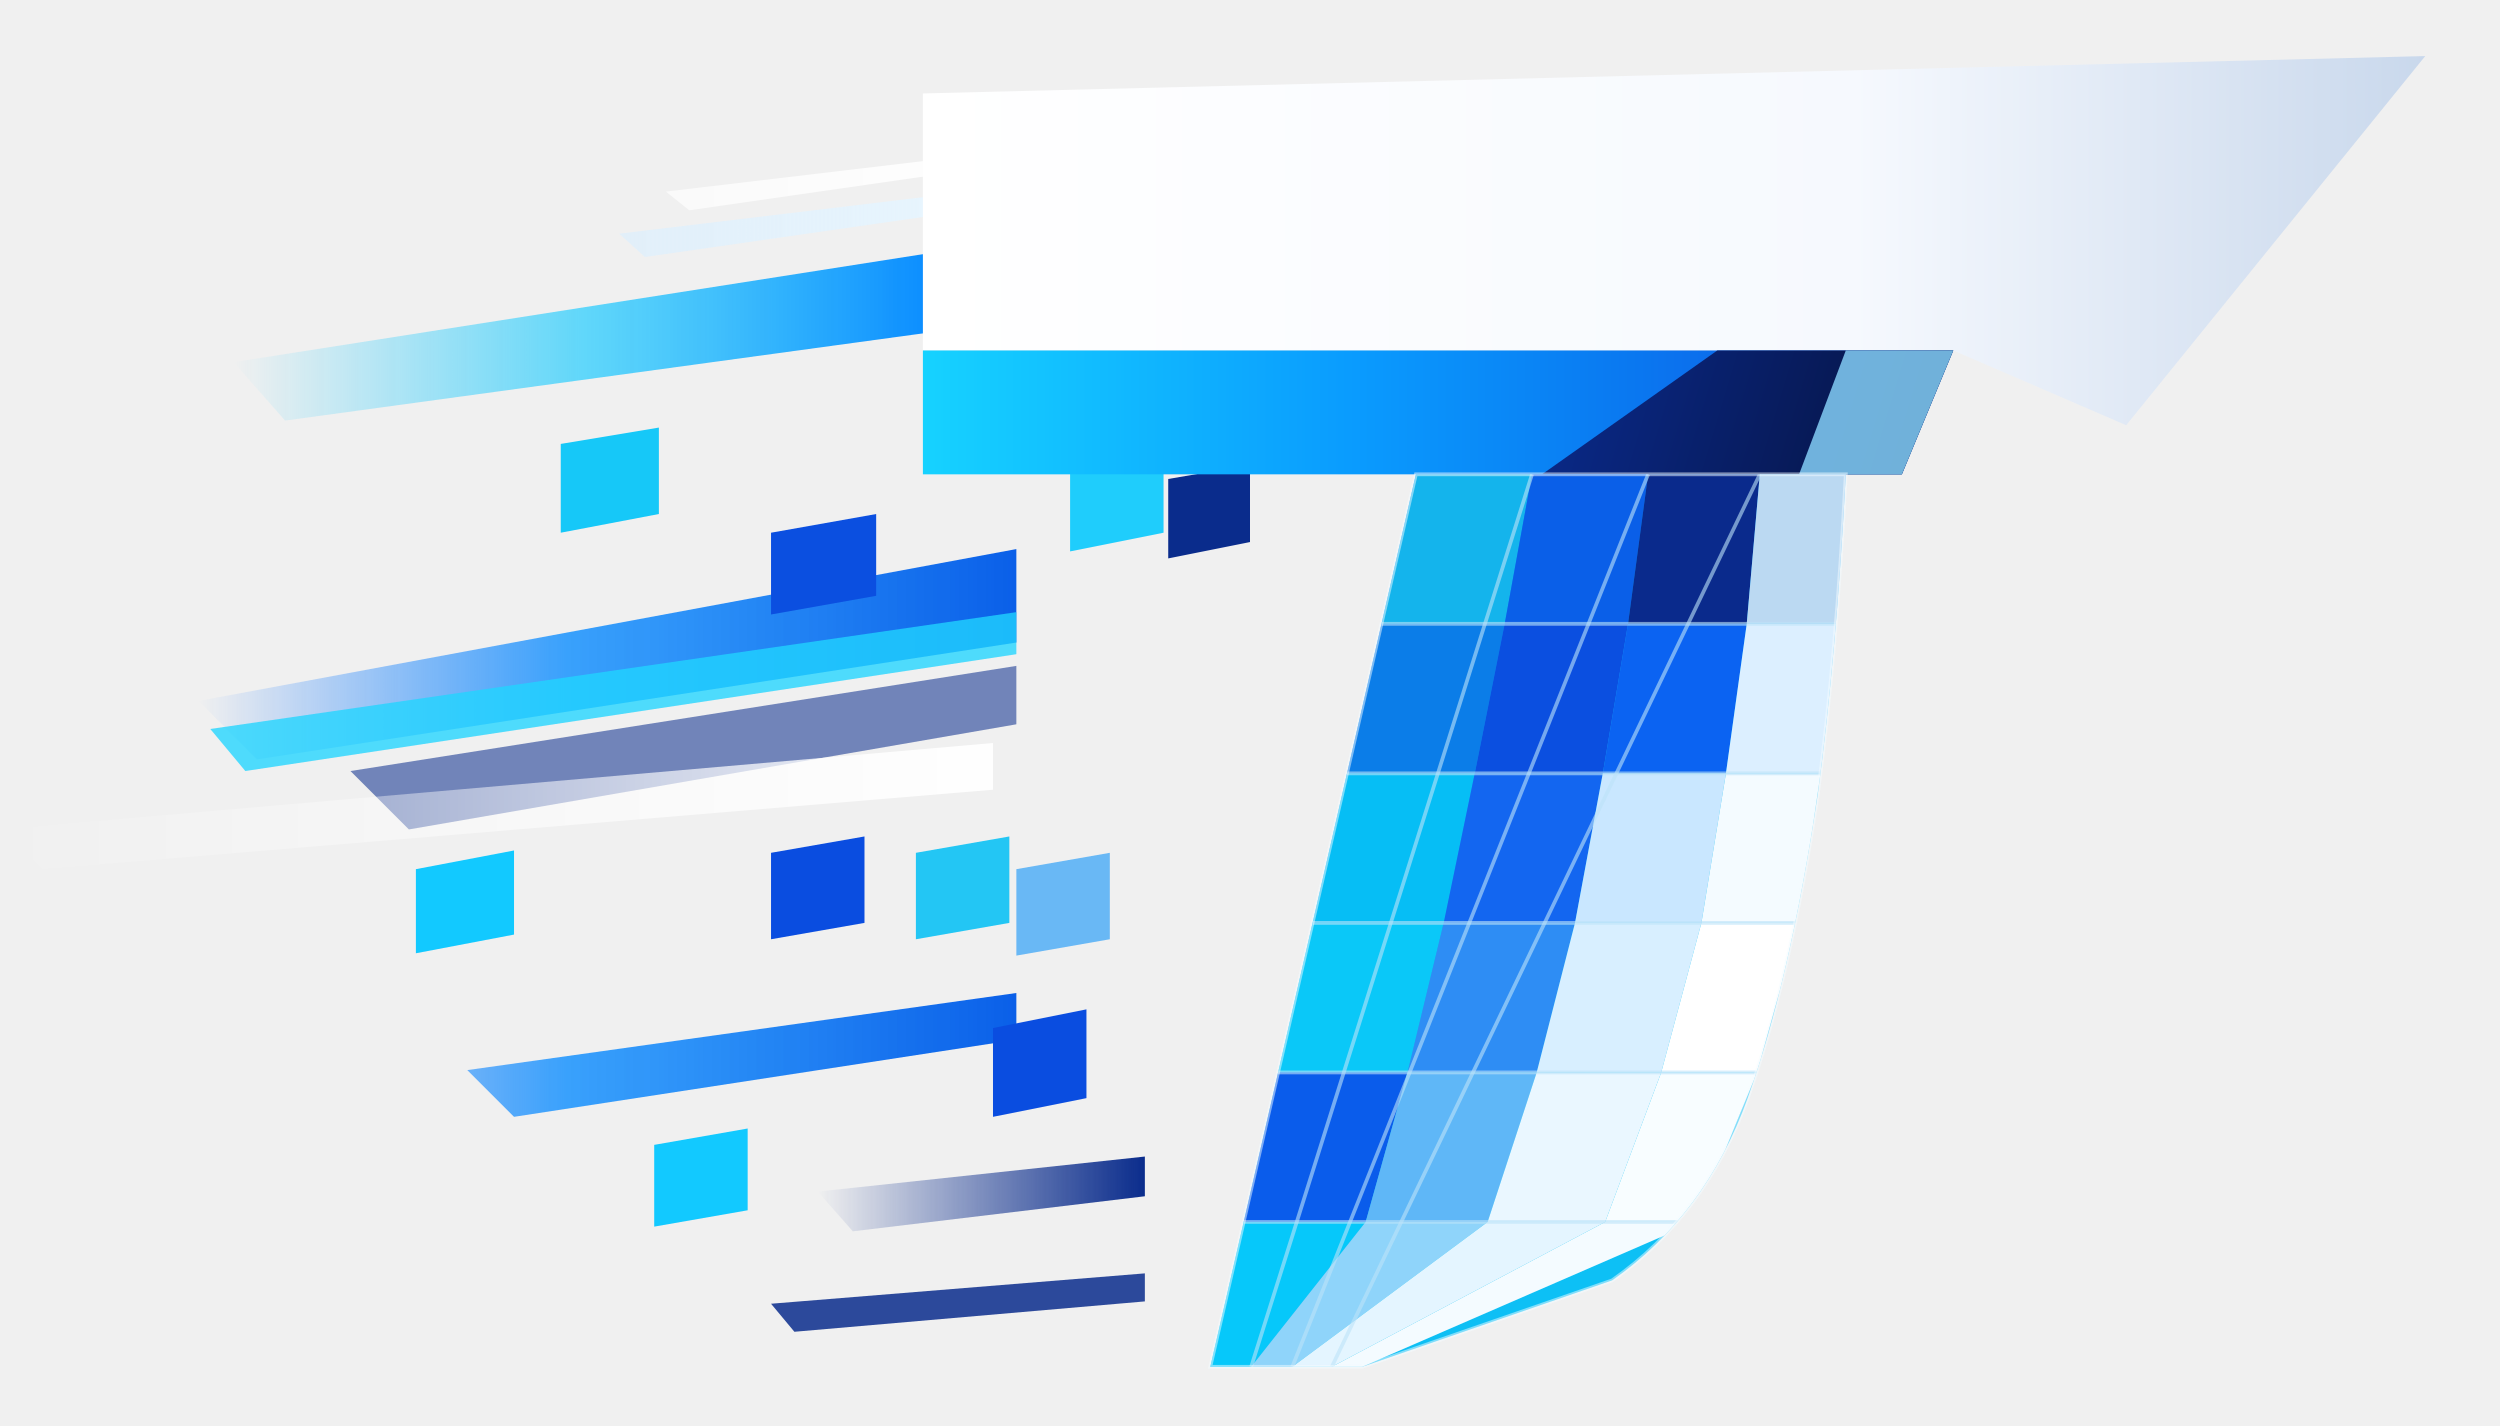
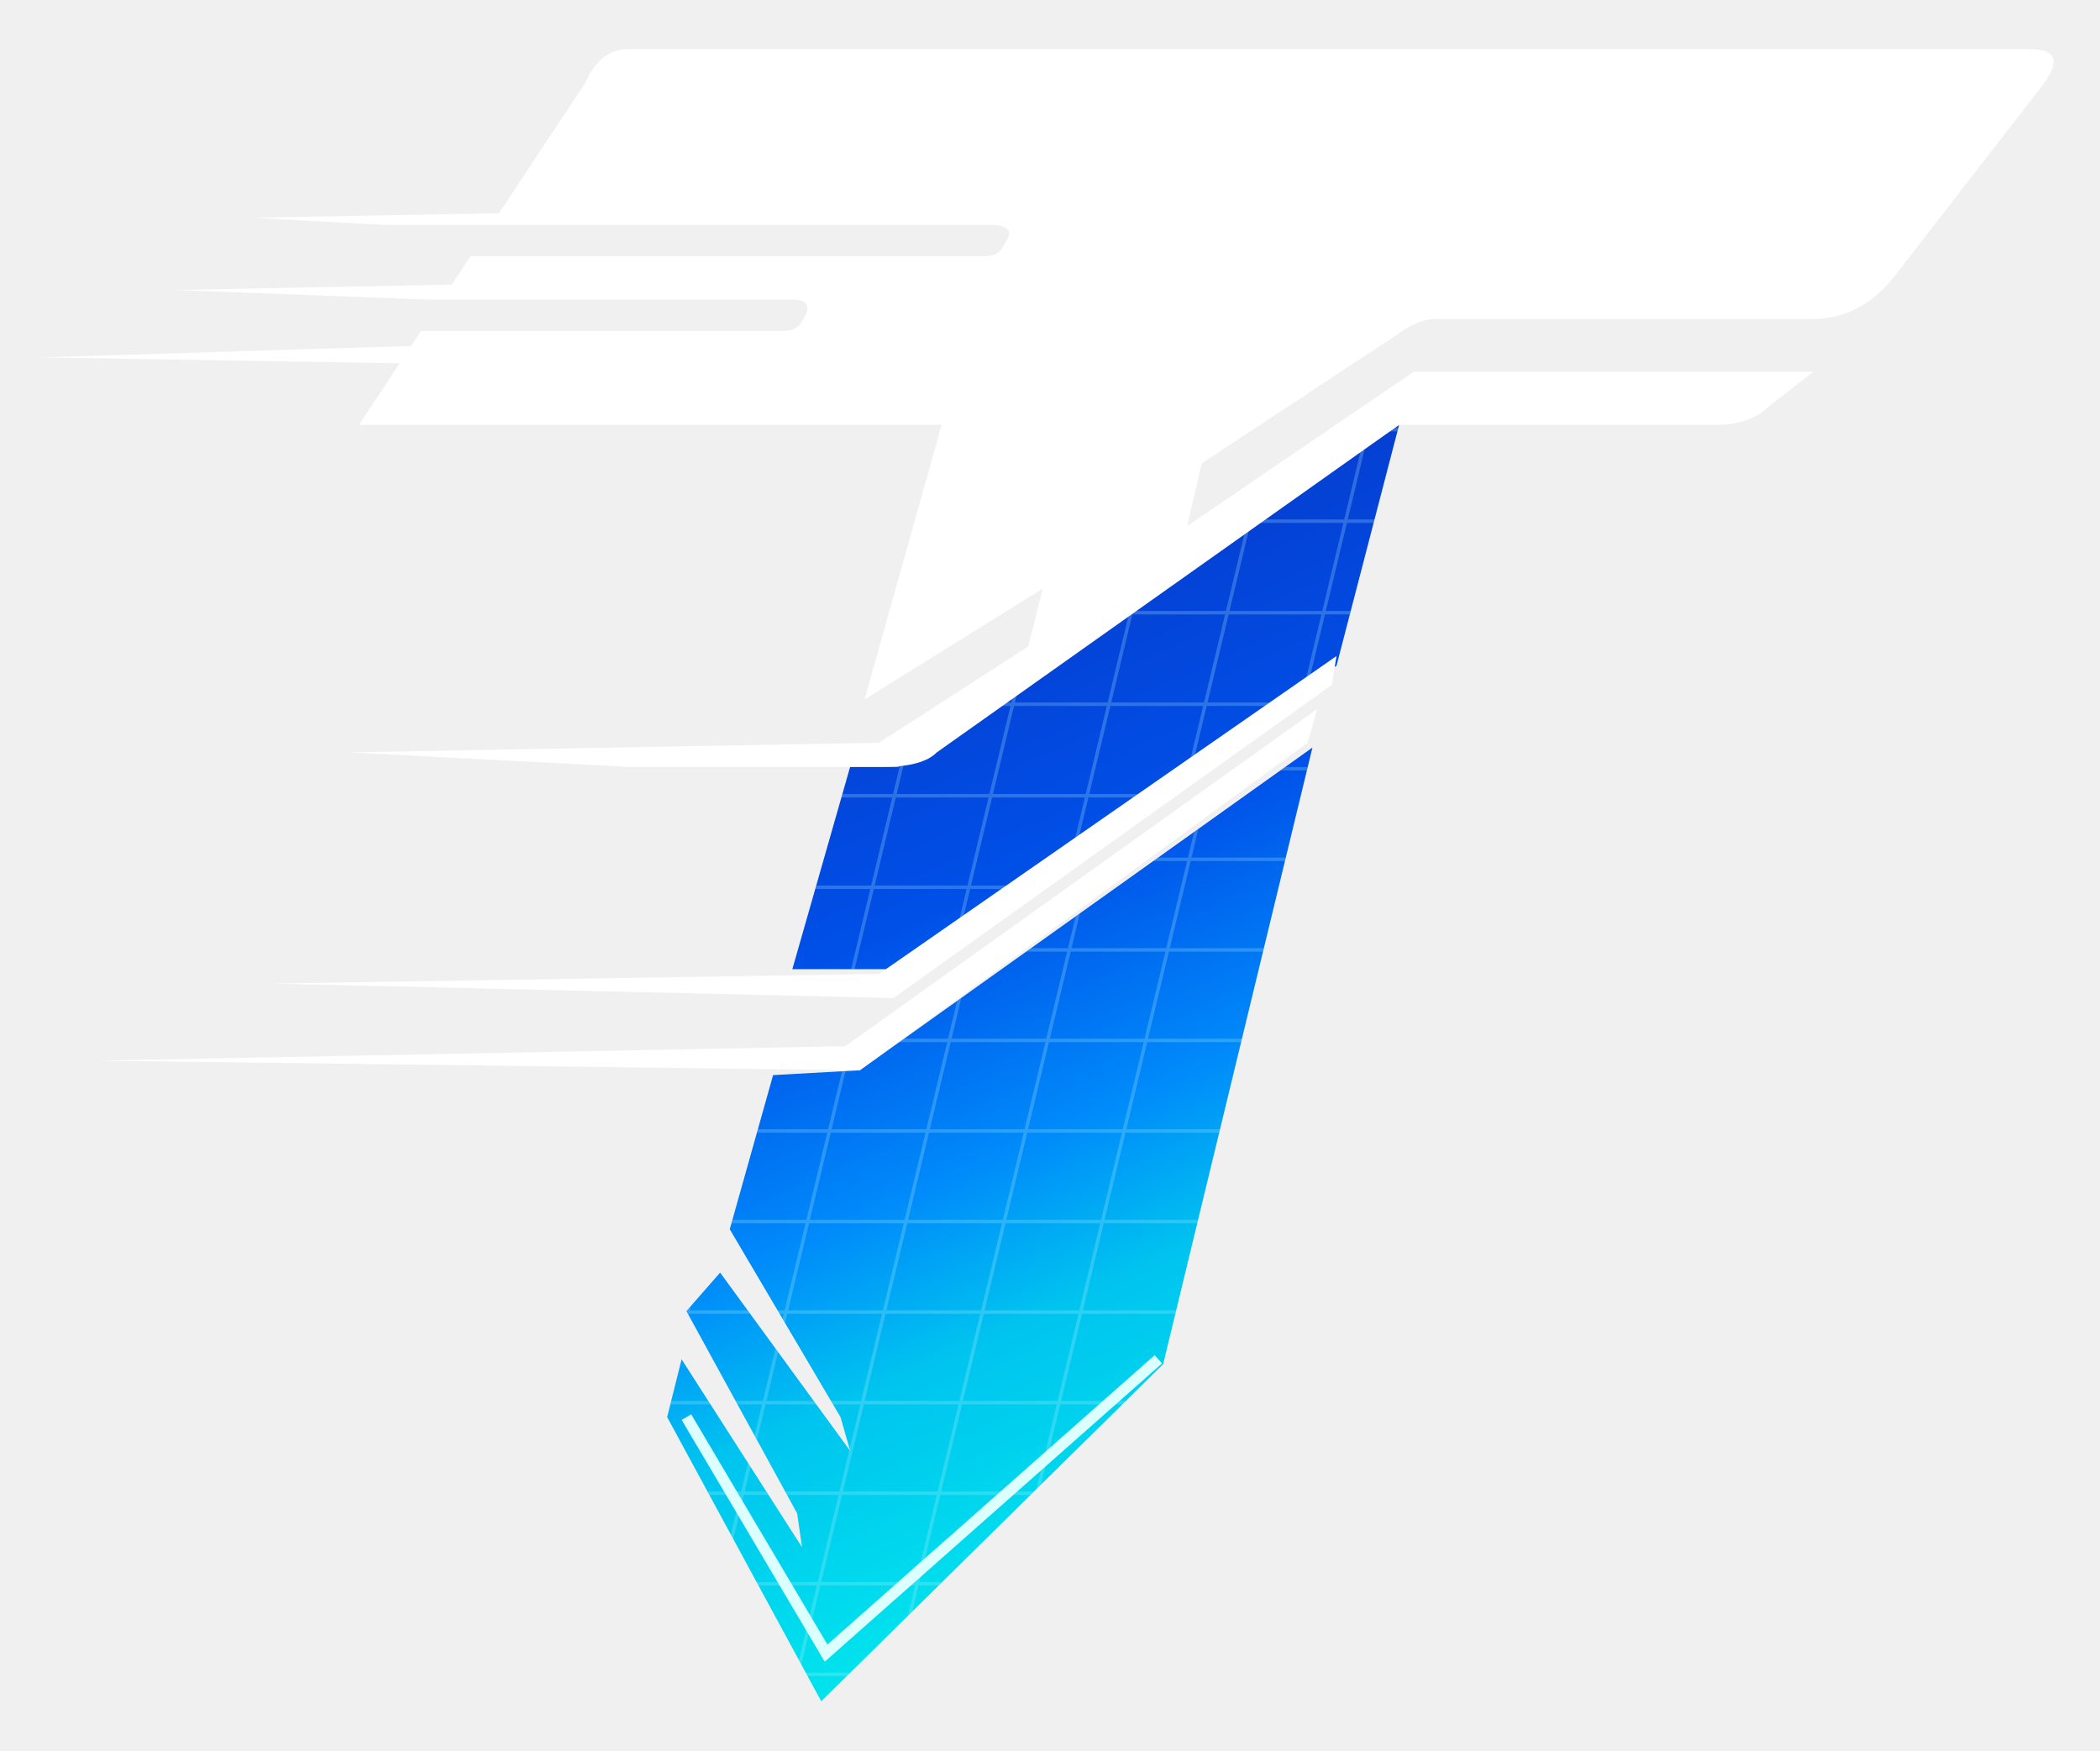
- <svg xmlns="http://www.w3.org/2000/svg" viewBox="0 0 1070 610" role="img" aria-label="TIPHYS">
+ <svg xmlns="http://www.w3.org/2000/svg" viewBox="0 0 720 600" width="720" height="600" role="img" aria-labelledby="tip-title">
  <defs>
-     <linearGradient id="bar-white" x1="395" y1="0" x2="1038" y2="0" gradientUnits="userSpaceOnUse">
-       <stop offset="0" stop-color="#FFFFFF" />
-       <stop offset=".62" stop-color="#F6F9FE" />
-       <stop offset="1" stop-color="#C9D8EC" />
+     <linearGradient id="tip-blue-cyan" gradientUnits="userSpaceOnUse" x1="320" y1="300" x2="425" y2="535">
+       <stop stop-color="#0738c9" />
+       <stop offset=".30" stop-color="#0050e8" />
+       <stop offset=".50" stop-color="#008bfa" />
+       <stop offset=".63" stop-color="#00c4ef" />
+       <stop offset=".84" stop-color="#00e4ed" />
+       <stop offset="1" stop-color="#00e5ed" />
    </linearGradient>
-     <linearGradient id="bar-blue" x1="395" y1="0" x2="836" y2="0" gradientUnits="userSpaceOnUse">
-       <stop offset="0" stop-color="#16D2FF" />
-       <stop offset=".42" stop-color="#0A9BFE" />
-       <stop offset="1" stop-color="#0B4FE0" />
+     <linearGradient id="tip-streak-highlight" gradientUnits="userSpaceOnUse" x1="120" y1="0" x2="240" y2="0">
+       <stop stop-color="#dcefff" stop-opacity=".9" />
+       <stop offset=".35" stop-color="#bfddff" stop-opacity=".7" />
+       <stop offset="1" stop-color="#83baff" stop-opacity="0" />
    </linearGradient>
-     <linearGradient id="badge-bg" x1="0" y1="0" x2="512" y2="512" gradientUnits="userSpaceOnUse">
-       <stop offset="0" stop-color="#0A0F1C" />
-       <stop offset=".58" stop-color="#081A36" />
-       <stop offset="1" stop-color="#0B2A55" />
+     <linearGradient id="tip-streak-opacity" gradientUnits="userSpaceOnUse" x1="112" y1="0" x2="210" y2="0">
+       <stop stop-color="white" stop-opacity="0" />
+       <stop offset=".7" stop-color="white" stop-opacity=".9" />
+       <stop offset="1" stop-color="white" />
    </linearGradient>
-     <radialGradient id="badge-glow" cx="0" cy="0" r="1" gradientTransform="translate(316 250) rotate(90) scale(158 196)" gradientUnits="userSpaceOnUse">
-       <stop offset="0" stop-color="#0A6BFF" stop-opacity=".38" />
-       <stop offset="1" stop-color="#0A6BFF" stop-opacity="0" />
-     </radialGradient>
-     <linearGradient id="fold-navy" x1="660" y1="150" x2="836" y2="203" gradientUnits="userSpaceOnUse">
-       <stop offset="0" stop-color="#0A2A8C" />
-       <stop offset="1" stop-color="#06123D" />
-     </linearGradient>
-     <linearGradient id="leg-base" x1="515" y1="203" x2="814" y2="600" gradientUnits="userSpaceOnUse">
-       <stop offset="0" stop-color="#0A6BFF" />
-       <stop offset=".5" stop-color="#14B8F0" />
-       <stop offset="1" stop-color="#06C8FA" />
-     </linearGradient>
-     <linearGradient id="fade-white" x1="0" y1="0" x2="425" y2="0" gradientUnits="userSpaceOnUse">
-       <stop offset="0" stop-color="#FFFFFF" stop-opacity="0" />
-       <stop offset=".55" stop-color="#FFFFFF" stop-opacity=".55" />
-       <stop offset="1" stop-color="#FFFFFF" stop-opacity=".95" />
-     </linearGradient>
-     <linearGradient id="fade-ice" x1="0" y1="0" x2="415" y2="0" gradientUnits="userSpaceOnUse">
-       <stop offset="0" stop-color="#BFE2FF" stop-opacity="0" />
-       <stop offset="1" stop-color="#E8F6FF" stop-opacity=".95" />
-     </linearGradient>
-     <linearGradient id="fade-cyan" x1="100" y1="0" x2="400" y2="0" gradientUnits="userSpaceOnUse">
-       <stop offset="0" stop-color="#12C9FF" stop-opacity="0" />
-       <stop offset=".5" stop-color="#12C9FF" stop-opacity=".65" />
-       <stop offset="1" stop-color="#0A8BFF" stop-opacity="1" />
-     </linearGradient>
-     <linearGradient id="fade-blue" x1="85" y1="0" x2="435" y2="0" gradientUnits="userSpaceOnUse">
-       <stop offset="0" stop-color="#0A6BFF" stop-opacity="0" />
-       <stop offset=".45" stop-color="#0B8DFF" stop-opacity=".8" />
-       <stop offset="1" stop-color="#0A5FE8" stop-opacity="1" />
-     </linearGradient>
-     <linearGradient id="fade-deep" x1="350" y1="0" x2="490" y2="0" gradientUnits="userSpaceOnUse">
-       <stop offset="0" stop-color="#0A2C8C" stop-opacity="0" />
-       <stop offset="1" stop-color="#0A2C8C" stop-opacity="1" />
-     </linearGradient>
-     <clipPath id="leg-clip">
-       <path d="M 606 203 L 790 203 Q 786 280 778 340 Q 766 420 748 470 Q 730 520 690 548 L 583 585 L 518 585 Z" />
+     <mask id="tip-streak-fade" maskUnits="userSpaceOnUse" x="110" y="350" width="180" height="135">
+       <rect x="110" y="350" width="180" height="135" fill="url(#streak-opacity)" />
+     </mask>
+     <clipPath id="tip-upper-panel">
+       <path d="M394 293L381 343L288 406H268L280 364H290Z" />
    </clipPath>
+     <clipPath id="tip-lower-panel">
+       <path d="M376 360L345 488L274 558L242 499L245 487L270 526L269 519L246 477L253 469L280 506L278 499L255 460L264 428L282 427Z" />
+     </clipPath>
+     <mask id="tip-head-slots" maskUnits="userSpaceOnUse" x="110" y="213" width="423" height="347">
+       <rect x="110" y="213" width="423" height="347" fill="white" />
+       <path d="M110 251.5H309Q315 251.5 312 255.5Q311 258 308 258H110Z                M110 267H268Q273 267 270 271.5Q269 273.5 266 273.5H110Z" fill="black" />
+     </mask>
  </defs>
-   <g>
-     <g>
-       <path d="M 285 82 L 420 66 L 420 72 L 295 90 Z" fill="url(#fade-white)" />
-       <path d="M 265 100 L 415 82 L 415 90 L 276 110 Z" fill="url(#fade-ice)" />
-       <path d="M 100 155 L 400 108 L 400 142 L 122 180 Z" fill="url(#fade-cyan)" />
-       <path d="M 85 300 L 435 235 L 435 275 L 110 325 Z" fill="url(#fade-blue)" />
-       <path d="M 90 312 L 435 262 L 435 280 L 105 330 Z" fill="#21D4FF" fill-opacity=".78" />
-       <path d="M 150 330 L 435 285 L 435 310 L 175 355 Z" fill="#0A2C8C" fill-opacity=".55" />
-       <path d="M 0 355 L 425 318 L 425 338 L 18 372 Z" fill="url(#fade-white)" />
-       <path d="M 200 458 L 435 425 L 435 445 L 220 478 Z" fill="url(#fade-blue)" />
-       <path d="M 350 510 L 490 495 L 490 512 L 365 527 Z" fill="url(#fade-deep)" />
-       <path d="M 330 558 L 490 545 L 490 557 L 340 570 Z" fill="#0A2C8C" fill-opacity=".85" />
+   <g transform="translate(-170.82 -338.14) scale(1.65106)">
+     <g id="speed-lines" mask="url(#tip-streak-fade)">
+       <path d="M148 376L282 374V379Z" fill="url(#tip-blue-cyan)" />
+       <path d="M148 376L282 374V379Z" fill="url(#tip-streak-highlight)" />
+       <path d="M145 392L277 390L276 395Z" fill="url(#tip-blue-cyan)" />
+       <path d="M145 392L277 390L276 395Z" fill="url(#tip-streak-highlight)" />
+       <path d="M141 441L265 438L264 444Z" fill="url(#tip-blue-cyan)" />
+       <path d="M141 441L265 438L264 444Z" fill="url(#tip-streak-highlight)" />
+       <path d="M122 457L258 455L257 460Z" fill="url(#tip-blue-cyan)" />
+       <path d="M122 457L258 455L257 460Z" fill="url(#tip-streak-highlight)" />
+       <path d="M138 474L251 472L250 477Z" fill="url(#tip-blue-cyan)" />
+       <path d="M138 474L251 472L250 477Z" fill="url(#tip-streak-highlight)" />
    </g>
-     <g>
-       <path d="M 240 190 L 282 183 L 282 220 L 240 228 Z" fill="#16C8F8" />
-       <path d="M 330 228 L 375 220 L 375 255 L 330 263 Z" fill="#0B4FE0" />
-       <path d="M 458 200 L 498 193 L 498 228 L 458 236 Z" fill="#1FCDFC" />
-       <path d="M 500 205 L 535 199 L 535 232 L 500 239 Z" fill="#0A2C8C" />
-       <path d="M 178 372 L 220 364 L 220 400 L 178 408 Z" fill="#12C9FF" />
-       <path d="M 330 365 L 370 358 L 370 395 L 330 402 Z" fill="#0A4DE0" />
-       <path d="M 392 365 L 432 358 L 432 395 L 392 402 Z" fill="#23C6F4" />
-       <path d="M 435 372 L 475 365 L 475 402 L 435 409 Z" fill="#69B8F5" />
-       <path d="M 280 490 L 320 483 L 320 518 L 280 525 Z" fill="#12C9FF" />
-       <path d="M 425 440 L 465 432 L 465 470 L 425 478 Z" fill="#0A4DE0" />
+     <g id="blue-body" fill="url(#tip-blue-cyan)">
+       <path d="M394 293L381 343L288 406H268L280 364H290Z" />
+       <path d="M376 360L345 488L274 558L242 499L245 487L270 526L269 519L246 477L253 469L280 506L278 499L255 460L264 428L282 427Z" />
    </g>
-     <path d="M 395 40 L 1038 24 L 910 182 L 836 150 L 395 150 Z" fill="url(#bar-white)" />
-     <path d="M 395 150 L 836 150 L 814 203 L 395 203 Z" fill="url(#bar-blue)" />
-     <path d="M 735 150 L 836 150 L 814 203 L 660 203 Z" fill="url(#fold-navy)" />
-     <path d="M 790 150 L 836 150 L 814 203 L 770 203 Z" fill="#8BD8FF" fill-opacity=".8" />
-     <g clip-path="url(#leg-clip)">
-       <path d="M 606 203 L 790 203 Q 786 280 778 340 Q 766 420 748 470 Q 730 520 690 548 L 583 585 L 518 585 Z" fill="url(#leg-base)" />
-       <path d="M 606 203 L 655.7 203 L 644 267 L 591.3 267 Z" fill="#14B4EC" />
-       <path d="M 655.7 203 L 705.4 203 L 696.8 267 L 644 267 Z" fill="#0A5FE8" />
-       <path d="M 705.4 203 L 753.2 203 L 747.6 267 L 696.8 267 Z" fill="#0A2A8C" />
-       <path d="M 753.2 203 L 790 203 L 786.7 267 L 747.6 267 Z" fill="#BBD9F2" />
-       <path d="M 591.3 267 L 644 267 L 631.2 331 L 576.5 331 Z" fill="#0B7DE8" />
-       <path d="M 644 267 L 696.8 267 L 686 331 L 631.2 331 Z" fill="#0B4FE0" />
-       <path d="M 696.8 267 L 747.6 267 L 738.7 331 L 686 331 Z" fill="#0B63F2" />
-       <path d="M 747.6 267 L 786.7 267 L 779.2 331 L 738.7 331 Z" fill="#DCEFFF" />
-       <path d="M 576.5 331 L 631.2 331 L 617.9 395 L 561.8 395 Z" fill="#06BEF5" />
-       <path d="M 631.2 331 L 686 331 L 674.1 395 L 617.9 395 Z" fill="#1366F0" />
-       <path d="M 686 331 L 738.7 331 L 728.2 395 L 674.1 395 Z" fill="#C9E7FF" />
-       <path d="M 738.7 331 L 779.2 331 L 769.8 395 L 728.2 395 Z" fill="#F4FBFF" />
-       <path d="M 561.8 395 L 617.9 395 L 602.4 459 L 547 459 Z" fill="#0AC8F8" />
-       <path d="M 617.9 395 L 674.1 395 L 657.7 459 L 602.4 459 Z" fill="#2E8DF4" />
-       <path d="M 674.1 395 L 728.2 395 L 711 459 L 657.7 459 Z" fill="#D8EFFF" />
-       <path d="M 728.2 395 L 769.8 395 L 752 459 L 711 459 Z" fill="#FFFFFF" />
-       <path d="M 547 459 L 602.4 459 L 584.5 523 L 532.3 523 Z" fill="#0A5CEB" />
-       <path d="M 602.4 459 L 657.7 459 L 636.7 523 L 584.5 523 Z" fill="#5FB7F7" />
-       <path d="M 657.7 459 L 711 459 L 687 523 L 636.7 523 Z" fill="#EAF7FF" />
-       <path d="M 711 459 L 752 459 L 725.7 523 L 687 523 Z" fill="#F8FDFF" />
-       <path d="M 532.3 523 L 584.5 523 L 535.5 585 L 518 585 Z" fill="#06C8FA" />
-       <path d="M 584.5 523 L 636.7 523 L 553.1 585 L 535.5 585 Z" fill="#8FD4FA" />
-       <path d="M 636.7 523 L 687 523 L 570 585 L 553.1 585 Z" fill="#E4F5FF" />
-       <path d="M 687 523 L 725.7 523 L 583 585 L 570 585 Z" fill="#F4FBFF" />
-       <path d="M 655.7 203 L 535.5 585" stroke="#BCE2F8" stroke-opacity=".6" stroke-width="1.6" />
-       <path d="M 705.4 203 L 553.1 585" stroke="#BCE2F8" stroke-opacity=".6" stroke-width="1.6" />
-       <path d="M 753.2 203 L 570 585" stroke="#BCE2F8" stroke-opacity=".6" stroke-width="1.6" />
-       <path d="M 591.3 267 L 786.7 267" stroke="#BCE2F8" stroke-opacity=".6" stroke-width="1.6" />
-       <path d="M 576.5 331 L 779.2 331" stroke="#BCE2F8" stroke-opacity=".6" stroke-width="1.6" />
-       <path d="M 561.8 395 L 769.8 395" stroke="#BCE2F8" stroke-opacity=".6" stroke-width="1.6" />
-       <path d="M 547 459 L 752 459" stroke="#BCE2F8" stroke-opacity=".6" stroke-width="1.6" />
-       <path d="M 532.3 523 L 725.7 523" stroke="#BCE2F8" stroke-opacity=".6" stroke-width="1.6" />
+     <g id="grid" fill="none" stroke="#b7f2ff" stroke-width=".72" stroke-opacity=".24">
+       <path clip-path="url(#tip-upper-panel)" d="M220 237.00H410M220 256.00H410M220 275.00H410M220 294.00H410M220 313.00H410M220 332.00H410M220 351.00H410M220 370.00H410M220 389.00H410M220 408.00H410M220 427.00H410M220 446.00H410M220 465.00H410M220 484.00H410M220 503.00H410M220 522.00H410M220 541.00H410M220 560.00H410M220 579.00H410M220 598.00H410M149.60 285L82.40 565M169.60 285L102.40 565M189.60 285L122.40 565M209.60 285L142.40 565M229.60 285L162.40 565M249.60 285L182.40 565M269.60 285L202.40 565M289.60 285L222.40 565M309.60 285L242.40 565M329.60 285L262.40 565M349.60 285L282.40 565M369.60 285L302.40 565M389.60 285L322.40 565M409.60 285L342.40 565M429.60 285L362.40 565" />
+       <path clip-path="url(#tip-lower-panel)" d="M220 308.00H410M220 326.80H410M220 345.60H410M220 364.40H410M220 383.20H410M220 402.00H410M220 420.80H410M220 439.60H410M220 458.40H410M220 477.20H410M220 496.00H410M220 514.80H410M220 533.60H410M220 552.40H410M220 571.20H410M220 590.00H410M220 608.80H410M220 627.60H410M220 646.40H410M220 665.20H410M170.00 285L102.80 565M190.40 285L123.20 565M210.80 285L143.60 565M231.20 285L164.00 565M251.60 285L184.40 565M272.00 285L204.80 565M292.40 285L225.20 565M312.80 285L245.60 565M333.20 285L266.00 565M353.60 285L286.40 565M374.00 285L306.80 565M394.40 285L327.20 565M414.80 285L347.60 565M435.20 285L368.00 565M455.60 285L388.40 565" />
    </g>
-     <path d="M 606 203 L 790 203 Q 786 280 778 340 Q 766 420 748 470 Q 730 520 690 548 L 583 585 L 518 585 Z" fill="none" stroke="#F4FDFF" stroke-opacity=".5" stroke-width="1.6" />
+     <g id="white-ribbons" fill="#fff">
+       <path d="M160 409L286 407L381 341L380 347L289 412Z" />
+       <path d="M124 425L279 422L377 352L375 359L282 427Z" />
+     </g>
+     <path id="inner-edge" d="M246 499L275 548L344 487" clip-path="url(#tip-lower-panel)" fill="none" stroke="#dcffff" stroke-width="2.3" stroke-linecap="butt" stroke-linejoin="miter" stroke-miterlimit="10" />
+     <g id="white-crown" fill="#fff" mask="url(#tip-head-slots)">
+       <path d="M234 215H525Q533 215 528 222L497 262Q490 271 480 271H402Q398 271 394 274L353 301L350 314L397 282H480L471 289Q467 293 460 293H394L298 361Q295 364 287 364H234L176 361L286 359L317 339L320 327L283 350L299 293H178L225 222Q228 215 234 215Z" />
+       <path d="M156 250L211 249L210 253Z                  M140 265L202 263.8L200 267.3Z                  M112 279L193 276.5L191 280.3Z" />
+     </g>
  </g>
</svg>
